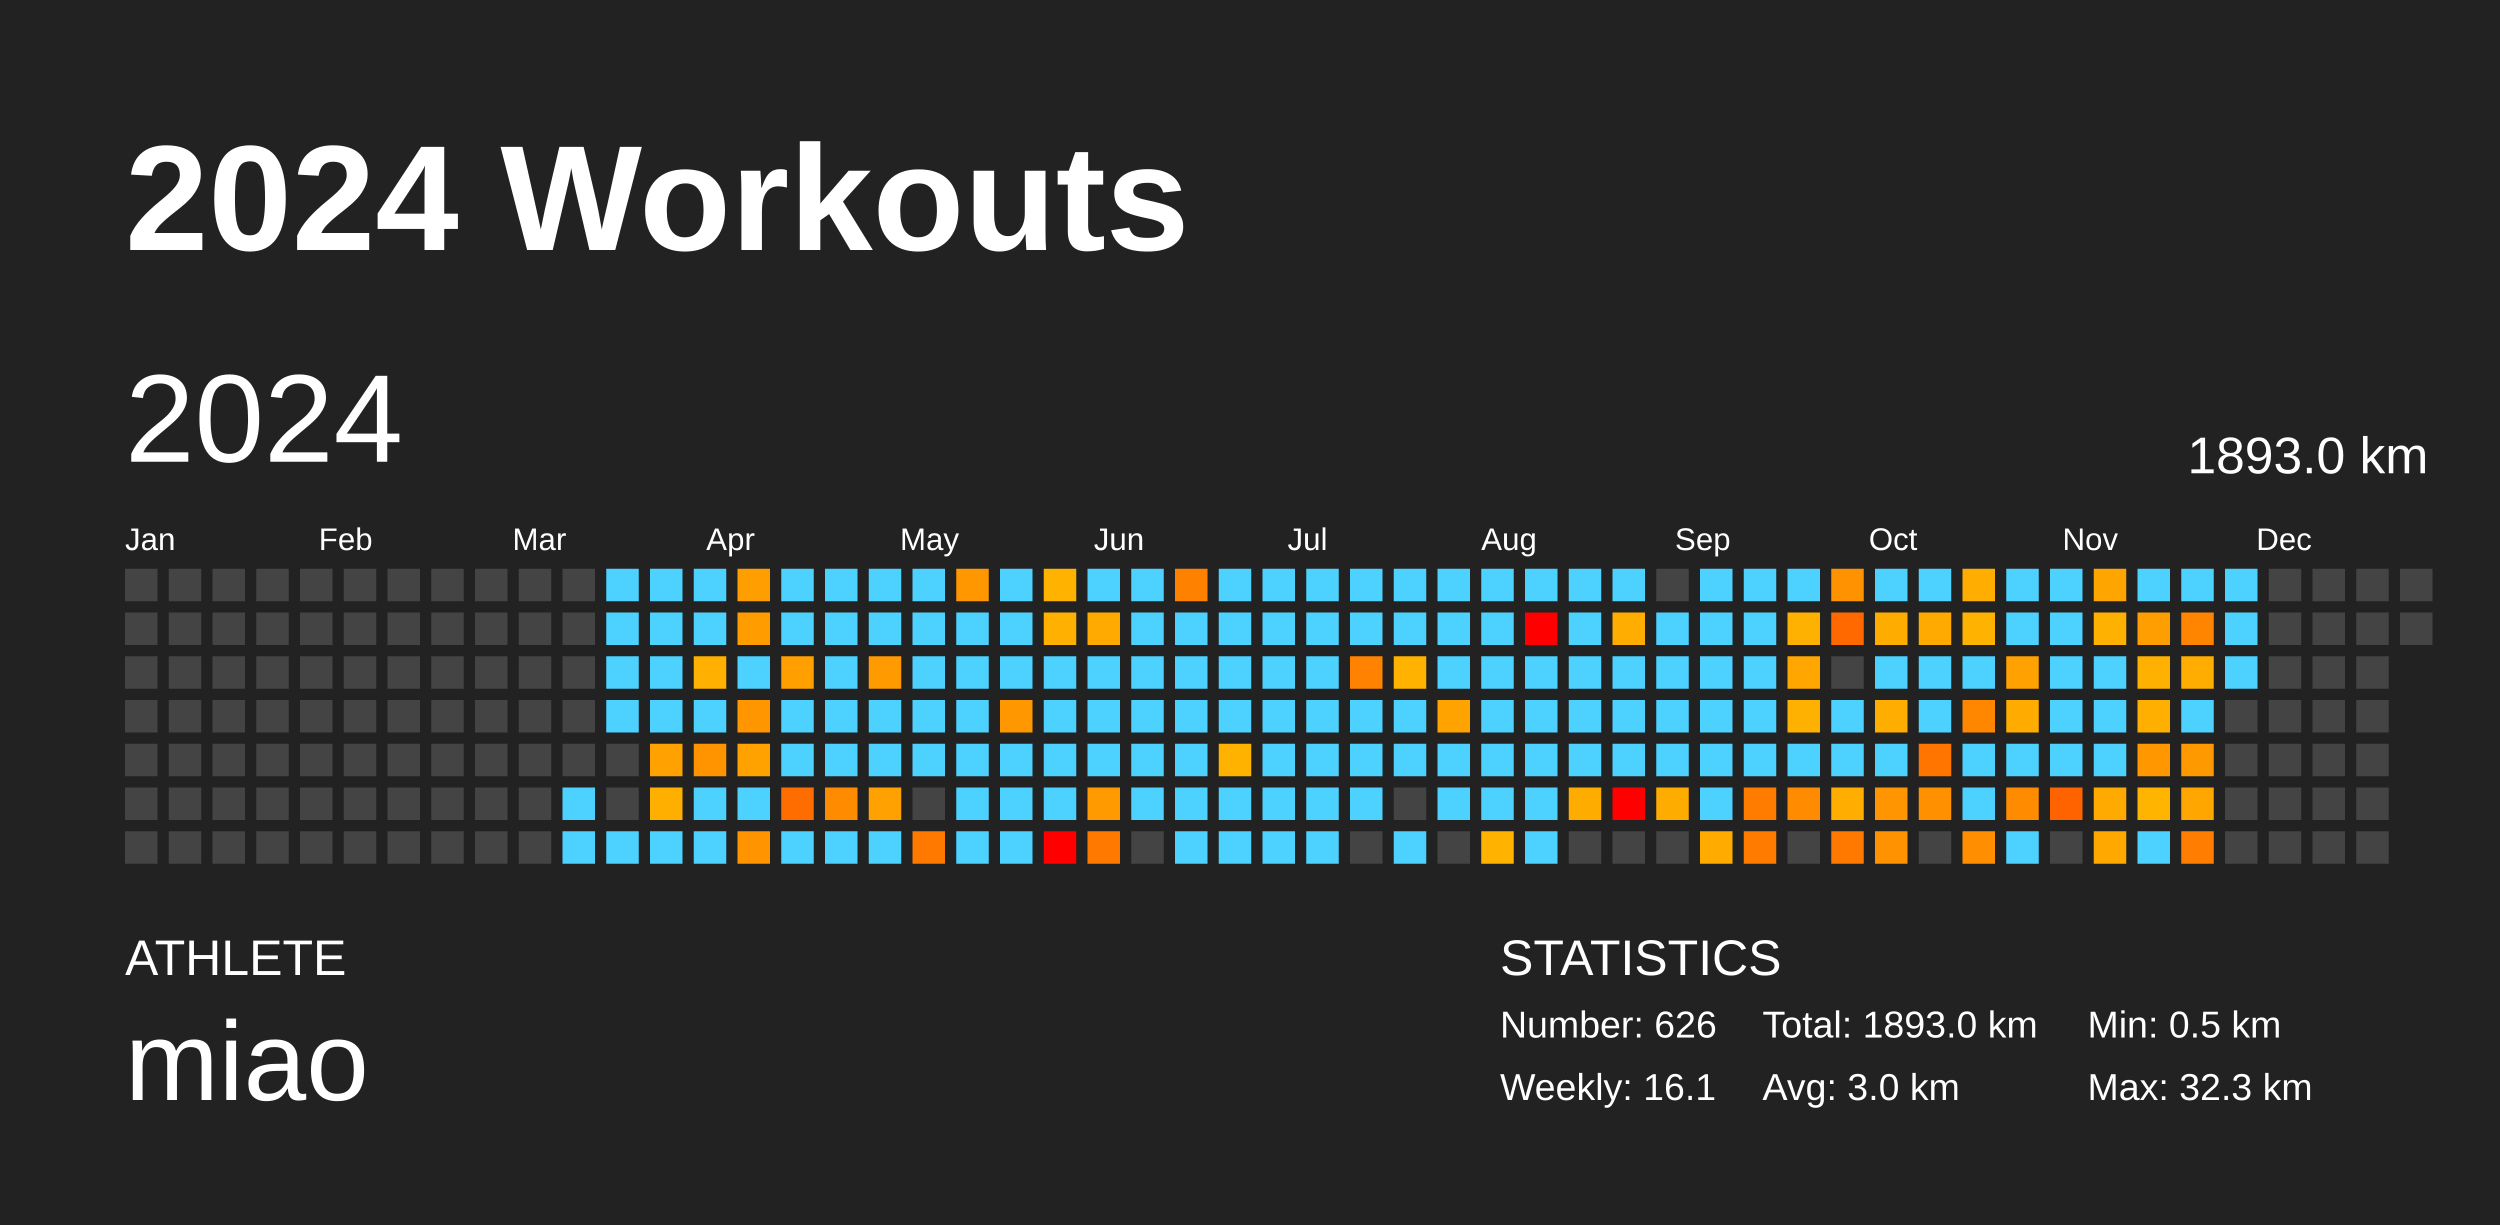
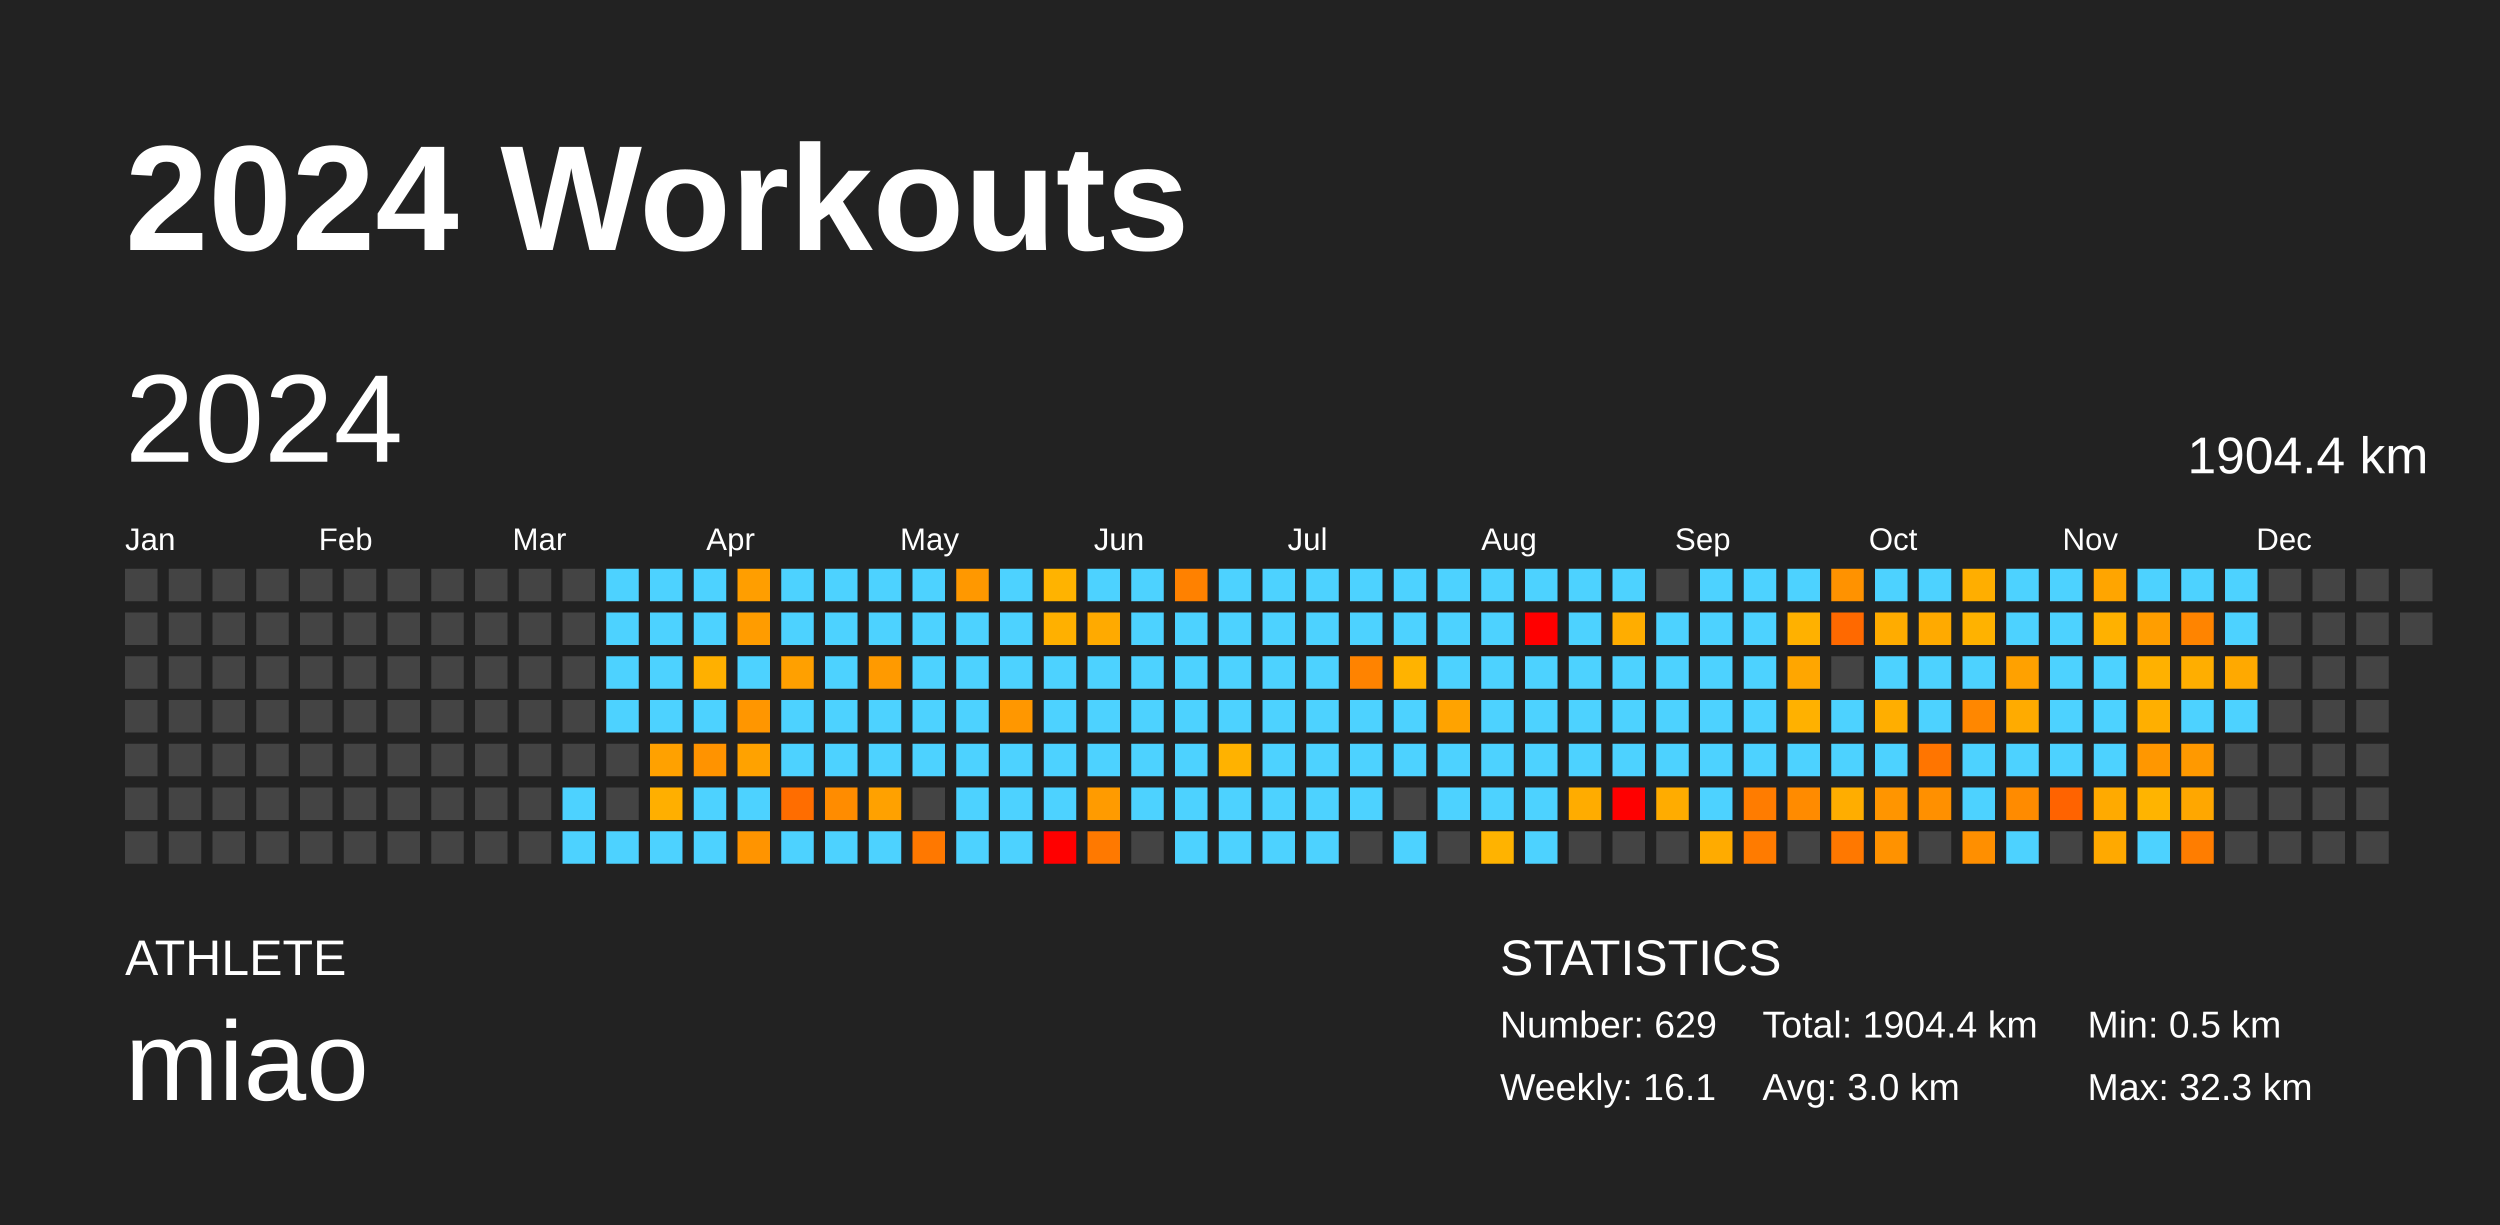
<svg xmlns="http://www.w3.org/2000/svg" baseProfile="full" height="98mm" version="1.1" viewBox="0,0,200,98" width="200mm">
  <defs />
  <rect fill="#222222" height="98" width="200" x="0" y="0" />
  <text fill="#FFFFFF" style="font-size:12px; font-family:Arial; font-weight:bold;" x="10" y="20">2024 Workouts</text>
  <text fill="#FFFFFF" style="font-size:4px; font-family:Arial" x="10" y="78">ATHLETE</text>
  <text fill="#FFFFFF" style="font-size:9px; font-family:Arial" x="10" y="88">miao</text>
  <text fill="#FFFFFF" style="font-size:4px; font-family:Arial" x="120" y="78">STATISTICS</text>
-   <text fill="#FFFFFF" style="font-size:3px; font-family:Arial" x="120" y="83">Number: 626</text>
+   <text fill="#FFFFFF" style="font-size:3px; font-family:Arial" x="120" y="83">Number: 629</text>
  <text fill="#FFFFFF" style="font-size:3px; font-family:Arial" x="120" y="88">Weekly: 16.1</text>
-   <text fill="#FFFFFF" style="font-size:3px; font-family:Arial" x="141" y="83">Total: 1893.0 km</text>
+   <text fill="#FFFFFF" style="font-size:3px; font-family:Arial" x="141" y="83">Total: 1904.4 km</text>
  <text fill="#FFFFFF" style="font-size:3px; font-family:Arial" x="141" y="88">Avg: 3.0 km</text>
  <text fill="#FFFFFF" style="font-size:3px; font-family:Arial" x="167" y="83">Min: 0.5 km</text>
  <text fill="#FFFFFF" style="font-size:3px; font-family:Arial" x="167" y="88">Max: 32.3 km</text>
  <text dominant-baseline="hanging" fill="#FFFFFF" style="font-size:10.0px; font-family:Arial;" x="10" y="30">2024</text>
-   <text dominant-baseline="hanging" fill="#FFFFFF" style="font-size:4.125px; font-family:Arial;" x="175" y="35">1893.0 km</text>
+   <text dominant-baseline="hanging" fill="#FFFFFF" style="font-size:4.125px; font-family:Arial;" x="175" y="35">1904.4 km</text>
  <text fill="#FFFFFF" style="font-size:2.5px; font-family:Arial" x="10.0" y="44">Jan</text>
  <text fill="#FFFFFF" style="font-size:2.5px; font-family:Arial" x="25.5" y="44">Feb</text>
  <text fill="#FFFFFF" style="font-size:2.5px; font-family:Arial" x="41.0" y="44">Mar</text>
  <text fill="#FFFFFF" style="font-size:2.5px; font-family:Arial" x="56.5" y="44">Apr</text>
  <text fill="#FFFFFF" style="font-size:2.5px; font-family:Arial" x="72.0" y="44">May</text>
  <text fill="#FFFFFF" style="font-size:2.5px; font-family:Arial" x="87.5" y="44">Jun</text>
  <text fill="#FFFFFF" style="font-size:2.5px; font-family:Arial" x="103.0" y="44">Jul</text>
  <text fill="#FFFFFF" style="font-size:2.5px; font-family:Arial" x="118.5" y="44">Aug</text>
  <text fill="#FFFFFF" style="font-size:2.5px; font-family:Arial" x="134.0" y="44">Sep</text>
  <text fill="#FFFFFF" style="font-size:2.5px; font-family:Arial" x="149.5" y="44">Oct</text>
  <text fill="#FFFFFF" style="font-size:2.5px; font-family:Arial" x="165.0" y="44">Nov</text>
  <text fill="#FFFFFF" style="font-size:2.5px; font-family:Arial" x="180.5" y="44">Dec</text>
  <rect fill="#444444" height="2.6" width="2.6" x="10.0" y="45.5" />
  <rect fill="#444444" height="2.6" width="2.6" x="10.0" y="49.0" />
  <rect fill="#444444" height="2.6" width="2.6" x="10.0" y="52.5" />
  <rect fill="#444444" height="2.6" width="2.6" x="10.0" y="56.0" />
  <rect fill="#444444" height="2.6" width="2.6" x="10.0" y="59.5" />
  <rect fill="#444444" height="2.6" width="2.6" x="10.0" y="63.0" />
  <rect fill="#444444" height="2.6" width="2.6" x="10.0" y="66.5" />
  <rect fill="#444444" height="2.6" width="2.6" x="13.5" y="45.5" />
  <rect fill="#444444" height="2.6" width="2.6" x="13.5" y="49.0" />
  <rect fill="#444444" height="2.6" width="2.6" x="13.5" y="52.5" />
  <rect fill="#444444" height="2.6" width="2.6" x="13.5" y="56.0" />
  <rect fill="#444444" height="2.6" width="2.6" x="13.5" y="59.5" />
  <rect fill="#444444" height="2.6" width="2.6" x="13.5" y="63.0" />
  <rect fill="#444444" height="2.6" width="2.6" x="13.5" y="66.5" />
  <rect fill="#444444" height="2.6" width="2.6" x="17.0" y="45.5" />
  <rect fill="#444444" height="2.6" width="2.6" x="17.0" y="49.0" />
  <rect fill="#444444" height="2.6" width="2.6" x="17.0" y="52.5" />
  <rect fill="#444444" height="2.6" width="2.6" x="17.0" y="56.0" />
  <rect fill="#444444" height="2.6" width="2.6" x="17.0" y="59.5" />
  <rect fill="#444444" height="2.6" width="2.6" x="17.0" y="63.0" />
  <rect fill="#444444" height="2.6" width="2.6" x="17.0" y="66.5" />
  <rect fill="#444444" height="2.6" width="2.6" x="20.5" y="45.5" />
  <rect fill="#444444" height="2.6" width="2.6" x="20.5" y="49.0" />
  <rect fill="#444444" height="2.6" width="2.6" x="20.5" y="52.5" />
  <rect fill="#444444" height="2.6" width="2.6" x="20.5" y="56.0" />
  <rect fill="#444444" height="2.6" width="2.6" x="20.5" y="59.5" />
  <rect fill="#444444" height="2.6" width="2.6" x="20.5" y="63.0" />
  <rect fill="#444444" height="2.6" width="2.6" x="20.5" y="66.5" />
  <rect fill="#444444" height="2.6" width="2.6" x="24.0" y="45.5" />
  <rect fill="#444444" height="2.6" width="2.6" x="24.0" y="49.0" />
  <rect fill="#444444" height="2.6" width="2.6" x="24.0" y="52.5" />
  <rect fill="#444444" height="2.6" width="2.6" x="24.0" y="56.0" />
  <rect fill="#444444" height="2.6" width="2.6" x="24.0" y="59.5" />
  <rect fill="#444444" height="2.6" width="2.6" x="24.0" y="63.0" />
  <rect fill="#444444" height="2.6" width="2.6" x="24.0" y="66.5" />
  <rect fill="#444444" height="2.6" width="2.6" x="27.5" y="45.5" />
  <rect fill="#444444" height="2.6" width="2.6" x="27.5" y="49.0" />
  <rect fill="#444444" height="2.6" width="2.6" x="27.5" y="52.5" />
  <rect fill="#444444" height="2.6" width="2.6" x="27.5" y="56.0" />
  <rect fill="#444444" height="2.6" width="2.6" x="27.5" y="59.5" />
  <rect fill="#444444" height="2.6" width="2.6" x="27.5" y="63.0" />
  <rect fill="#444444" height="2.6" width="2.6" x="27.5" y="66.5" />
  <rect fill="#444444" height="2.6" width="2.6" x="31.0" y="45.5" />
  <rect fill="#444444" height="2.6" width="2.6" x="31.0" y="49.0" />
  <rect fill="#444444" height="2.6" width="2.6" x="31.0" y="52.5" />
  <rect fill="#444444" height="2.6" width="2.6" x="31.0" y="56.0" />
  <rect fill="#444444" height="2.6" width="2.6" x="31.0" y="59.5" />
  <rect fill="#444444" height="2.6" width="2.6" x="31.0" y="63.0" />
  <rect fill="#444444" height="2.6" width="2.6" x="31.0" y="66.5" />
  <rect fill="#444444" height="2.6" width="2.6" x="34.5" y="45.5" />
  <rect fill="#444444" height="2.6" width="2.6" x="34.5" y="49.0" />
  <rect fill="#444444" height="2.6" width="2.6" x="34.5" y="52.5" />
  <rect fill="#444444" height="2.6" width="2.6" x="34.5" y="56.0" />
  <rect fill="#444444" height="2.6" width="2.6" x="34.5" y="59.5" />
  <rect fill="#444444" height="2.6" width="2.6" x="34.5" y="63.0" />
  <rect fill="#444444" height="2.6" width="2.6" x="34.5" y="66.5" />
  <rect fill="#444444" height="2.6" width="2.6" x="38.0" y="45.5" />
  <rect fill="#444444" height="2.6" width="2.6" x="38.0" y="49.0" />
  <rect fill="#444444" height="2.6" width="2.6" x="38.0" y="52.5" />
  <rect fill="#444444" height="2.6" width="2.6" x="38.0" y="56.0" />
  <rect fill="#444444" height="2.6" width="2.6" x="38.0" y="59.5" />
  <rect fill="#444444" height="2.6" width="2.6" x="38.0" y="63.0" />
  <rect fill="#444444" height="2.6" width="2.6" x="38.0" y="66.5" />
  <rect fill="#444444" height="2.6" width="2.6" x="41.5" y="45.5" />
  <rect fill="#444444" height="2.6" width="2.6" x="41.5" y="49.0" />
  <rect fill="#444444" height="2.6" width="2.6" x="41.5" y="52.5" />
  <rect fill="#444444" height="2.6" width="2.6" x="41.5" y="56.0" />
  <rect fill="#444444" height="2.6" width="2.6" x="41.5" y="59.5" />
  <rect fill="#444444" height="2.6" width="2.6" x="41.5" y="63.0" />
  <rect fill="#444444" height="2.6" width="2.6" x="41.5" y="66.5" />
  <rect fill="#444444" height="2.6" width="2.6" x="45.0" y="45.5" />
  <rect fill="#444444" height="2.6" width="2.6" x="45.0" y="49.0" />
  <rect fill="#444444" height="2.6" width="2.6" x="45.0" y="52.5" />
  <rect fill="#444444" height="2.6" width="2.6" x="45.0" y="56.0" />
  <rect fill="#444444" height="2.6" width="2.6" x="45.0" y="59.5" />
  <rect fill="#4dd2ff" height="2.6" width="2.6" x="45.0" y="63.0" />
  <rect fill="#4dd2ff" height="2.6" width="2.6" x="45.0" y="66.5" />
  <rect fill="#4dd2ff" height="2.6" width="2.6" x="48.5" y="45.5" />
  <rect fill="#4dd2ff" height="2.6" width="2.6" x="48.5" y="49.0" />
  <rect fill="#4dd2ff" height="2.6" width="2.6" x="48.5" y="52.5" />
  <rect fill="#4dd2ff" height="2.6" width="2.6" x="48.5" y="56.0" />
  <rect fill="#444444" height="2.6" width="2.6" x="48.5" y="59.5" />
  <rect fill="#444444" height="2.6" width="2.6" x="48.5" y="63.0" />
  <rect fill="#4dd2ff" height="2.6" width="2.6" x="48.5" y="66.5" />
  <rect fill="#4dd2ff" height="2.6" width="2.6" x="52.0" y="45.5" />
  <rect fill="#4dd2ff" height="2.6" width="2.6" x="52.0" y="49.0" />
  <rect fill="#4dd2ff" height="2.6" width="2.6" x="52.0" y="52.5" />
  <rect fill="#4dd2ff" height="2.6" width="2.6" x="52.0" y="56.0" />
  <rect fill="#ffa100" height="2.6" width="2.6" x="52.0" y="59.5" />
  <rect fill="#ffaf00" height="2.6" width="2.6" x="52.0" y="63.0" />
  <rect fill="#4dd2ff" height="2.6" width="2.6" x="52.0" y="66.5" />
  <rect fill="#4dd2ff" height="2.6" width="2.6" x="55.5" y="45.5" />
  <rect fill="#4dd2ff" height="2.6" width="2.6" x="55.5" y="49.0" />
  <rect fill="#ffb000" height="2.6" width="2.6" x="55.5" y="52.5" />
  <rect fill="#4dd2ff" height="2.6" width="2.6" x="55.5" y="56.0" />
  <rect fill="#ff9300" height="2.6" width="2.6" x="55.5" y="59.5" />
  <rect fill="#4dd2ff" height="2.6" width="2.6" x="55.5" y="63.0" />
  <rect fill="#4dd2ff" height="2.6" width="2.6" x="55.5" y="66.5" />
  <rect fill="#ff9e00" height="2.6" width="2.6" x="59.0" y="45.5" />
  <rect fill="#ff9c00" height="2.6" width="2.6" x="59.0" y="49.0" />
  <rect fill="#4dd2ff" height="2.6" width="2.6" x="59.0" y="52.5" />
  <rect fill="#ff9600" height="2.6" width="2.6" x="59.0" y="56.0" />
  <rect fill="#ffa200" height="2.6" width="2.6" x="59.0" y="59.5" />
  <rect fill="#4dd2ff" height="2.6" width="2.6" x="59.0" y="63.0" />
  <rect fill="#ff9400" height="2.6" width="2.6" x="59.0" y="66.5" />
  <rect fill="#4dd2ff" height="2.6" width="2.6" x="62.5" y="45.5" />
  <rect fill="#4dd2ff" height="2.6" width="2.6" x="62.5" y="49.0" />
  <rect fill="#ffa000" height="2.6" width="2.6" x="62.5" y="52.5" />
  <rect fill="#4dd2ff" height="2.6" width="2.6" x="62.5" y="56.0" />
  <rect fill="#4dd2ff" height="2.6" width="2.6" x="62.5" y="59.5" />
  <rect fill="#ff6d00" height="2.6" width="2.6" x="62.5" y="63.0" />
  <rect fill="#4dd2ff" height="2.6" width="2.6" x="62.5" y="66.5" />
  <rect fill="#4dd2ff" height="2.6" width="2.6" x="66.0" y="45.5" />
  <rect fill="#4dd2ff" height="2.6" width="2.6" x="66.0" y="49.0" />
  <rect fill="#4dd2ff" height="2.6" width="2.6" x="66.0" y="52.5" />
  <rect fill="#4dd2ff" height="2.6" width="2.6" x="66.0" y="56.0" />
  <rect fill="#4dd2ff" height="2.6" width="2.6" x="66.0" y="59.5" />
  <rect fill="#ff8c00" height="2.6" width="2.6" x="66.0" y="63.0" />
  <rect fill="#4dd2ff" height="2.6" width="2.6" x="66.0" y="66.5" />
  <rect fill="#4dd2ff" height="2.6" width="2.6" x="69.5" y="45.5" />
  <rect fill="#4dd2ff" height="2.6" width="2.6" x="69.5" y="49.0" />
  <rect fill="#ff9a00" height="2.6" width="2.6" x="69.5" y="52.5" />
  <rect fill="#4dd2ff" height="2.6" width="2.6" x="69.5" y="56.0" />
  <rect fill="#4dd2ff" height="2.6" width="2.6" x="69.5" y="59.5" />
  <rect fill="#ffa100" height="2.6" width="2.6" x="69.5" y="63.0" />
  <rect fill="#4dd2ff" height="2.6" width="2.6" x="69.5" y="66.5" />
  <rect fill="#4dd2ff" height="2.6" width="2.6" x="73.0" y="45.5" />
  <rect fill="#4dd2ff" height="2.6" width="2.6" x="73.0" y="49.0" />
  <rect fill="#4dd2ff" height="2.6" width="2.6" x="73.0" y="52.5" />
  <rect fill="#4dd2ff" height="2.6" width="2.6" x="73.0" y="56.0" />
  <rect fill="#4dd2ff" height="2.6" width="2.6" x="73.0" y="59.5" />
  <rect fill="#444444" height="2.6" width="2.6" x="73.0" y="63.0" />
  <rect fill="#ff7800" height="2.6" width="2.6" x="73.0" y="66.5" />
  <rect fill="#ff9800" height="2.6" width="2.6" x="76.5" y="45.5" />
  <rect fill="#4dd2ff" height="2.6" width="2.6" x="76.5" y="49.0" />
  <rect fill="#4dd2ff" height="2.6" width="2.6" x="76.5" y="52.5" />
  <rect fill="#4dd2ff" height="2.6" width="2.6" x="76.5" y="56.0" />
  <rect fill="#4dd2ff" height="2.6" width="2.6" x="76.5" y="59.5" />
  <rect fill="#4dd2ff" height="2.6" width="2.6" x="76.5" y="63.0" />
  <rect fill="#4dd2ff" height="2.6" width="2.6" x="76.5" y="66.5" />
  <rect fill="#4dd2ff" height="2.6" width="2.6" x="80.0" y="45.5" />
  <rect fill="#4dd2ff" height="2.6" width="2.6" x="80.0" y="49.0" />
  <rect fill="#4dd2ff" height="2.6" width="2.6" x="80.0" y="52.5" />
  <rect fill="#ff9700" height="2.6" width="2.6" x="80.0" y="56.0" />
  <rect fill="#4dd2ff" height="2.6" width="2.6" x="80.0" y="59.5" />
  <rect fill="#4dd2ff" height="2.6" width="2.6" x="80.0" y="63.0" />
  <rect fill="#4dd2ff" height="2.6" width="2.6" x="80.0" y="66.5" />
  <rect fill="#ffb300" height="2.6" width="2.6" x="83.5" y="45.5" />
  <rect fill="#ffb000" height="2.6" width="2.6" x="83.5" y="49.0" />
  <rect fill="#4dd2ff" height="2.6" width="2.6" x="83.5" y="52.5" />
  <rect fill="#4dd2ff" height="2.6" width="2.6" x="83.5" y="56.0" />
  <rect fill="#4dd2ff" height="2.6" width="2.6" x="83.5" y="59.5" />
  <rect fill="#4dd2ff" height="2.6" width="2.6" x="83.5" y="63.0" />
  <rect fill="red" height="2.6" width="2.6" x="83.5" y="66.5" />
  <rect fill="#4dd2ff" height="2.6" width="2.6" x="87.0" y="45.5" />
  <rect fill="#ffaa00" height="2.6" width="2.6" x="87.0" y="49.0" />
  <rect fill="#4dd2ff" height="2.6" width="2.6" x="87.0" y="52.5" />
  <rect fill="#4dd2ff" height="2.6" width="2.6" x="87.0" y="56.0" />
  <rect fill="#4dd2ff" height="2.6" width="2.6" x="87.0" y="59.5" />
  <rect fill="#ff9b00" height="2.6" width="2.6" x="87.0" y="63.0" />
  <rect fill="#ff7900" height="2.6" width="2.6" x="87.0" y="66.5" />
  <rect fill="#4dd2ff" height="2.6" width="2.6" x="90.5" y="45.5" />
  <rect fill="#4dd2ff" height="2.6" width="2.6" x="90.5" y="49.0" />
  <rect fill="#4dd2ff" height="2.6" width="2.6" x="90.5" y="52.5" />
  <rect fill="#4dd2ff" height="2.6" width="2.6" x="90.5" y="56.0" />
  <rect fill="#4dd2ff" height="2.6" width="2.6" x="90.5" y="59.5" />
  <rect fill="#4dd2ff" height="2.6" width="2.6" x="90.5" y="63.0" />
  <rect fill="#444444" height="2.6" width="2.6" x="90.5" y="66.5" />
  <rect fill="#ff8100" height="2.6" width="2.6" x="94.0" y="45.5" />
  <rect fill="#4dd2ff" height="2.6" width="2.6" x="94.0" y="49.0" />
  <rect fill="#4dd2ff" height="2.6" width="2.6" x="94.0" y="52.5" />
  <rect fill="#4dd2ff" height="2.6" width="2.6" x="94.0" y="56.0" />
  <rect fill="#4dd2ff" height="2.6" width="2.6" x="94.0" y="59.5" />
  <rect fill="#4dd2ff" height="2.6" width="2.6" x="94.0" y="63.0" />
  <rect fill="#4dd2ff" height="2.6" width="2.6" x="94.0" y="66.5" />
  <rect fill="#4dd2ff" height="2.6" width="2.6" x="97.5" y="45.5" />
  <rect fill="#4dd2ff" height="2.6" width="2.6" x="97.5" y="49.0" />
  <rect fill="#4dd2ff" height="2.6" width="2.6" x="97.5" y="52.5" />
  <rect fill="#4dd2ff" height="2.6" width="2.6" x="97.5" y="56.0" />
  <rect fill="#ffb200" height="2.6" width="2.6" x="97.5" y="59.5" />
  <rect fill="#4dd2ff" height="2.6" width="2.6" x="97.5" y="63.0" />
  <rect fill="#4dd2ff" height="2.6" width="2.6" x="97.5" y="66.5" />
  <rect fill="#4dd2ff" height="2.6" width="2.6" x="101.0" y="45.5" />
  <rect fill="#4dd2ff" height="2.6" width="2.6" x="101.0" y="49.0" />
  <rect fill="#4dd2ff" height="2.6" width="2.6" x="101.0" y="52.5" />
  <rect fill="#4dd2ff" height="2.6" width="2.6" x="101.0" y="56.0" />
  <rect fill="#4dd2ff" height="2.6" width="2.6" x="101.0" y="59.5" />
  <rect fill="#4dd2ff" height="2.6" width="2.6" x="101.0" y="63.0" />
  <rect fill="#4dd2ff" height="2.6" width="2.6" x="101.0" y="66.5" />
  <rect fill="#4dd2ff" height="2.6" width="2.6" x="104.5" y="45.5" />
  <rect fill="#4dd2ff" height="2.6" width="2.6" x="104.5" y="49.0" />
  <rect fill="#4dd2ff" height="2.6" width="2.6" x="104.5" y="52.5" />
  <rect fill="#4dd2ff" height="2.6" width="2.6" x="104.5" y="56.0" />
  <rect fill="#4dd2ff" height="2.6" width="2.6" x="104.5" y="59.5" />
  <rect fill="#4dd2ff" height="2.6" width="2.6" x="104.5" y="63.0" />
  <rect fill="#4dd2ff" height="2.6" width="2.6" x="104.5" y="66.5" />
  <rect fill="#4dd2ff" height="2.6" width="2.6" x="108.0" y="45.5" />
  <rect fill="#4dd2ff" height="2.6" width="2.6" x="108.0" y="49.0" />
  <rect fill="#ff8300" height="2.6" width="2.6" x="108.0" y="52.5" />
  <rect fill="#4dd2ff" height="2.6" width="2.6" x="108.0" y="56.0" />
  <rect fill="#4dd2ff" height="2.6" width="2.6" x="108.0" y="59.5" />
  <rect fill="#4dd2ff" height="2.6" width="2.6" x="108.0" y="63.0" />
  <rect fill="#444444" height="2.6" width="2.6" x="108.0" y="66.5" />
  <rect fill="#4dd2ff" height="2.6" width="2.6" x="111.5" y="45.5" />
  <rect fill="#4dd2ff" height="2.6" width="2.6" x="111.5" y="49.0" />
  <rect fill="#ffb300" height="2.6" width="2.6" x="111.5" y="52.5" />
  <rect fill="#4dd2ff" height="2.6" width="2.6" x="111.5" y="56.0" />
  <rect fill="#4dd2ff" height="2.6" width="2.6" x="111.5" y="59.5" />
  <rect fill="#444444" height="2.6" width="2.6" x="111.5" y="63.0" />
  <rect fill="#4dd2ff" height="2.6" width="2.6" x="111.5" y="66.5" />
  <rect fill="#4dd2ff" height="2.6" width="2.6" x="115.0" y="45.5" />
  <rect fill="#4dd2ff" height="2.6" width="2.6" x="115.0" y="49.0" />
  <rect fill="#4dd2ff" height="2.6" width="2.6" x="115.0" y="52.5" />
  <rect fill="#ffa300" height="2.6" width="2.6" x="115.0" y="56.0" />
  <rect fill="#4dd2ff" height="2.6" width="2.6" x="115.0" y="59.5" />
  <rect fill="#4dd2ff" height="2.6" width="2.6" x="115.0" y="63.0" />
  <rect fill="#444444" height="2.6" width="2.6" x="115.0" y="66.5" />
  <rect fill="#4dd2ff" height="2.6" width="2.6" x="118.5" y="45.5" />
  <rect fill="#4dd2ff" height="2.6" width="2.6" x="118.5" y="49.0" />
  <rect fill="#4dd2ff" height="2.6" width="2.6" x="118.5" y="52.5" />
  <rect fill="#4dd2ff" height="2.6" width="2.6" x="118.5" y="56.0" />
  <rect fill="#4dd2ff" height="2.6" width="2.6" x="118.5" y="59.5" />
  <rect fill="#4dd2ff" height="2.6" width="2.6" x="118.5" y="63.0" />
  <rect fill="#ffb300" height="2.6" width="2.6" x="118.5" y="66.5" />
  <rect fill="#4dd2ff" height="2.6" width="2.6" x="122.0" y="45.5" />
  <rect fill="red" height="2.6" width="2.6" x="122.0" y="49.0" />
  <rect fill="#4dd2ff" height="2.6" width="2.6" x="122.0" y="52.5" />
  <rect fill="#4dd2ff" height="2.6" width="2.6" x="122.0" y="56.0" />
  <rect fill="#4dd2ff" height="2.6" width="2.6" x="122.0" y="59.5" />
  <rect fill="#4dd2ff" height="2.6" width="2.6" x="122.0" y="63.0" />
  <rect fill="#4dd2ff" height="2.6" width="2.6" x="122.0" y="66.5" />
  <rect fill="#4dd2ff" height="2.6" width="2.6" x="125.5" y="45.5" />
  <rect fill="#4dd2ff" height="2.6" width="2.6" x="125.5" y="49.0" />
  <rect fill="#4dd2ff" height="2.6" width="2.6" x="125.5" y="52.5" />
  <rect fill="#4dd2ff" height="2.6" width="2.6" x="125.5" y="56.0" />
  <rect fill="#4dd2ff" height="2.6" width="2.6" x="125.5" y="59.5" />
  <rect fill="#ffac00" height="2.6" width="2.6" x="125.5" y="63.0" />
  <rect fill="#444444" height="2.6" width="2.6" x="125.5" y="66.5" />
  <rect fill="#4dd2ff" height="2.6" width="2.6" x="129.0" y="45.5" />
  <rect fill="#ffad00" height="2.6" width="2.6" x="129.0" y="49.0" />
  <rect fill="#4dd2ff" height="2.6" width="2.6" x="129.0" y="52.5" />
  <rect fill="#4dd2ff" height="2.6" width="2.6" x="129.0" y="56.0" />
  <rect fill="#4dd2ff" height="2.6" width="2.6" x="129.0" y="59.5" />
  <rect fill="red" height="2.6" width="2.6" x="129.0" y="63.0" />
  <rect fill="#444444" height="2.6" width="2.6" x="129.0" y="66.5" />
  <rect fill="#444444" height="2.6" width="2.6" x="132.5" y="45.5" />
  <rect fill="#4dd2ff" height="2.6" width="2.6" x="132.5" y="49.0" />
  <rect fill="#4dd2ff" height="2.6" width="2.6" x="132.5" y="52.5" />
  <rect fill="#4dd2ff" height="2.6" width="2.6" x="132.5" y="56.0" />
  <rect fill="#4dd2ff" height="2.6" width="2.6" x="132.5" y="59.5" />
  <rect fill="#ffac00" height="2.6" width="2.6" x="132.5" y="63.0" />
  <rect fill="#444444" height="2.6" width="2.6" x="132.5" y="66.5" />
  <rect fill="#4dd2ff" height="2.6" width="2.6" x="136.0" y="45.5" />
  <rect fill="#4dd2ff" height="2.6" width="2.6" x="136.0" y="49.0" />
  <rect fill="#4dd2ff" height="2.6" width="2.6" x="136.0" y="52.5" />
  <rect fill="#4dd2ff" height="2.6" width="2.6" x="136.0" y="56.0" />
  <rect fill="#4dd2ff" height="2.6" width="2.6" x="136.0" y="59.5" />
  <rect fill="#4dd2ff" height="2.6" width="2.6" x="136.0" y="63.0" />
  <rect fill="#ffab00" height="2.6" width="2.6" x="136.0" y="66.5" />
  <rect fill="#4dd2ff" height="2.6" width="2.6" x="139.5" y="45.5" />
  <rect fill="#4dd2ff" height="2.6" width="2.6" x="139.5" y="49.0" />
  <rect fill="#4dd2ff" height="2.6" width="2.6" x="139.5" y="52.5" />
  <rect fill="#4dd2ff" height="2.6" width="2.6" x="139.5" y="56.0" />
  <rect fill="#4dd2ff" height="2.6" width="2.6" x="139.5" y="59.5" />
  <rect fill="#ff7c00" height="2.6" width="2.6" x="139.5" y="63.0" />
  <rect fill="#ff7b00" height="2.6" width="2.6" x="139.5" y="66.5" />
  <rect fill="#4dd2ff" height="2.6" width="2.6" x="143.0" y="45.5" />
  <rect fill="#ffb100" height="2.6" width="2.6" x="143.0" y="49.0" />
  <rect fill="#ffa600" height="2.6" width="2.6" x="143.0" y="52.5" />
  <rect fill="#ffb100" height="2.6" width="2.6" x="143.0" y="56.0" />
  <rect fill="#4dd2ff" height="2.6" width="2.6" x="143.0" y="59.5" />
  <rect fill="#ff8b00" height="2.6" width="2.6" x="143.0" y="63.0" />
  <rect fill="#444444" height="2.6" width="2.6" x="143.0" y="66.5" />
  <rect fill="#ff9200" height="2.6" width="2.6" x="146.5" y="45.5" />
  <rect fill="#ff6900" height="2.6" width="2.6" x="146.5" y="49.0" />
  <rect fill="#444444" height="2.6" width="2.6" x="146.5" y="52.5" />
  <rect fill="#4dd2ff" height="2.6" width="2.6" x="146.5" y="56.0" />
  <rect fill="#4dd2ff" height="2.6" width="2.6" x="146.5" y="59.5" />
  <rect fill="#ffad00" height="2.6" width="2.6" x="146.5" y="63.0" />
  <rect fill="#ff7800" height="2.6" width="2.6" x="146.5" y="66.5" />
  <rect fill="#4dd2ff" height="2.6" width="2.6" x="150.0" y="45.5" />
  <rect fill="#ffac00" height="2.6" width="2.6" x="150.0" y="49.0" />
  <rect fill="#4dd2ff" height="2.6" width="2.6" x="150.0" y="52.5" />
  <rect fill="#ffae00" height="2.6" width="2.6" x="150.0" y="56.0" />
  <rect fill="#4dd2ff" height="2.6" width="2.6" x="150.0" y="59.5" />
  <rect fill="#ff9500" height="2.6" width="2.6" x="150.0" y="63.0" />
  <rect fill="#ff9200" height="2.6" width="2.6" x="150.0" y="66.5" />
  <rect fill="#4dd2ff" height="2.6" width="2.6" x="153.5" y="45.5" />
  <rect fill="#ffaa00" height="2.6" width="2.6" x="153.5" y="49.0" />
  <rect fill="#4dd2ff" height="2.6" width="2.6" x="153.5" y="52.5" />
  <rect fill="#4dd2ff" height="2.6" width="2.6" x="153.5" y="56.0" />
  <rect fill="#ff7500" height="2.6" width="2.6" x="153.5" y="59.5" />
  <rect fill="#ff9000" height="2.6" width="2.6" x="153.5" y="63.0" />
  <rect fill="#444444" height="2.6" width="2.6" x="153.5" y="66.5" />
  <rect fill="#ffae00" height="2.6" width="2.6" x="157.0" y="45.5" />
  <rect fill="#ffb200" height="2.6" width="2.6" x="157.0" y="49.0" />
  <rect fill="#4dd2ff" height="2.6" width="2.6" x="157.0" y="52.5" />
  <rect fill="#ff8700" height="2.6" width="2.6" x="157.0" y="56.0" />
  <rect fill="#4dd2ff" height="2.6" width="2.6" x="157.0" y="59.5" />
  <rect fill="#4dd2ff" height="2.6" width="2.6" x="157.0" y="63.0" />
  <rect fill="#ff8f00" height="2.6" width="2.6" x="157.0" y="66.5" />
  <rect fill="#4dd2ff" height="2.6" width="2.6" x="160.5" y="45.5" />
  <rect fill="#4dd2ff" height="2.6" width="2.6" x="160.5" y="49.0" />
  <rect fill="#ffa100" height="2.6" width="2.6" x="160.5" y="52.5" />
  <rect fill="#ffab00" height="2.6" width="2.6" x="160.5" y="56.0" />
  <rect fill="#4dd2ff" height="2.6" width="2.6" x="160.5" y="59.5" />
  <rect fill="#ff8b00" height="2.6" width="2.6" x="160.5" y="63.0" />
  <rect fill="#4dd2ff" height="2.6" width="2.6" x="160.5" y="66.5" />
  <rect fill="#4dd2ff" height="2.6" width="2.6" x="164.0" y="45.5" />
  <rect fill="#4dd2ff" height="2.6" width="2.6" x="164.0" y="49.0" />
  <rect fill="#4dd2ff" height="2.6" width="2.6" x="164.0" y="52.5" />
  <rect fill="#4dd2ff" height="2.6" width="2.6" x="164.0" y="56.0" />
  <rect fill="#4dd2ff" height="2.6" width="2.6" x="164.0" y="59.5" />
  <rect fill="#ff6300" height="2.6" width="2.6" x="164.0" y="63.0" />
  <rect fill="#444444" height="2.6" width="2.6" x="164.0" y="66.5" />
  <rect fill="#ffa500" height="2.6" width="2.6" x="167.5" y="45.5" />
  <rect fill="#ffb100" height="2.6" width="2.6" x="167.5" y="49.0" />
  <rect fill="#4dd2ff" height="2.6" width="2.6" x="167.5" y="52.5" />
  <rect fill="#4dd2ff" height="2.6" width="2.6" x="167.5" y="56.0" />
  <rect fill="#4dd2ff" height="2.6" width="2.6" x="167.5" y="59.5" />
  <rect fill="#ffaa00" height="2.6" width="2.6" x="167.5" y="63.0" />
  <rect fill="#ffa900" height="2.6" width="2.6" x="167.5" y="66.5" />
  <rect fill="#4dd2ff" height="2.6" width="2.6" x="171.0" y="45.5" />
  <rect fill="#ff9e00" height="2.6" width="2.6" x="171.0" y="49.0" />
  <rect fill="#ffb100" height="2.6" width="2.6" x="171.0" y="52.5" />
  <rect fill="#ffaf00" height="2.6" width="2.6" x="171.0" y="56.0" />
  <rect fill="#ff9700" height="2.6" width="2.6" x="171.0" y="59.5" />
  <rect fill="#ffb400" height="2.6" width="2.6" x="171.0" y="63.0" />
  <rect fill="#4dd2ff" height="2.6" width="2.6" x="171.0" y="66.5" />
  <rect fill="#4dd2ff" height="2.6" width="2.6" x="174.5" y="45.5" />
  <rect fill="#ff8400" height="2.6" width="2.6" x="174.5" y="49.0" />
  <rect fill="#ffae00" height="2.6" width="2.6" x="174.5" y="52.5" />
  <rect fill="#4dd2ff" height="2.6" width="2.6" x="174.5" y="56.0" />
  <rect fill="#ff9900" height="2.6" width="2.6" x="174.5" y="59.5" />
  <rect fill="#ffa700" height="2.6" width="2.6" x="174.5" y="63.0" />
  <rect fill="#ff7d00" height="2.6" width="2.6" x="174.5" y="66.5" />
  <rect fill="#4dd2ff" height="2.6" width="2.6" x="178.0" y="45.5" />
  <rect fill="#4dd2ff" height="2.6" width="2.6" x="178.0" y="49.0" />
-   <rect fill="#4dd2ff" height="2.6" width="2.6" x="178.0" y="52.5" />
-   <rect fill="#444444" height="2.6" width="2.6" x="178.0" y="56.0" />
+   <rect fill="#ffa900" height="2.6" width="2.6" x="178.0" y="52.5" />
+   <rect fill="#4dd2ff" height="2.6" width="2.6" x="178.0" y="56.0" />
  <rect fill="#444444" height="2.6" width="2.6" x="178.0" y="59.5" />
  <rect fill="#444444" height="2.6" width="2.6" x="178.0" y="63.0" />
  <rect fill="#444444" height="2.6" width="2.6" x="178.0" y="66.5" />
  <rect fill="#444444" height="2.6" width="2.6" x="181.5" y="45.5" />
  <rect fill="#444444" height="2.6" width="2.6" x="181.5" y="49.0" />
  <rect fill="#444444" height="2.6" width="2.6" x="181.5" y="52.5" />
  <rect fill="#444444" height="2.6" width="2.6" x="181.5" y="56.0" />
  <rect fill="#444444" height="2.6" width="2.6" x="181.5" y="59.5" />
  <rect fill="#444444" height="2.6" width="2.6" x="181.5" y="63.0" />
  <rect fill="#444444" height="2.6" width="2.6" x="181.5" y="66.5" />
  <rect fill="#444444" height="2.6" width="2.6" x="185.0" y="45.5" />
  <rect fill="#444444" height="2.6" width="2.6" x="185.0" y="49.0" />
  <rect fill="#444444" height="2.6" width="2.6" x="185.0" y="52.5" />
  <rect fill="#444444" height="2.6" width="2.6" x="185.0" y="56.0" />
  <rect fill="#444444" height="2.6" width="2.6" x="185.0" y="59.5" />
  <rect fill="#444444" height="2.6" width="2.6" x="185.0" y="63.0" />
  <rect fill="#444444" height="2.6" width="2.6" x="185.0" y="66.5" />
  <rect fill="#444444" height="2.6" width="2.6" x="188.5" y="45.5" />
  <rect fill="#444444" height="2.6" width="2.6" x="188.5" y="49.0" />
  <rect fill="#444444" height="2.6" width="2.6" x="188.5" y="52.5" />
  <rect fill="#444444" height="2.6" width="2.6" x="188.5" y="56.0" />
  <rect fill="#444444" height="2.6" width="2.6" x="188.5" y="59.5" />
  <rect fill="#444444" height="2.6" width="2.6" x="188.5" y="63.0" />
  <rect fill="#444444" height="2.6" width="2.6" x="188.5" y="66.5" />
  <rect fill="#444444" height="2.6" width="2.6" x="192.0" y="45.5" />
  <rect fill="#444444" height="2.6" width="2.6" x="192.0" y="49.0" />
</svg>
